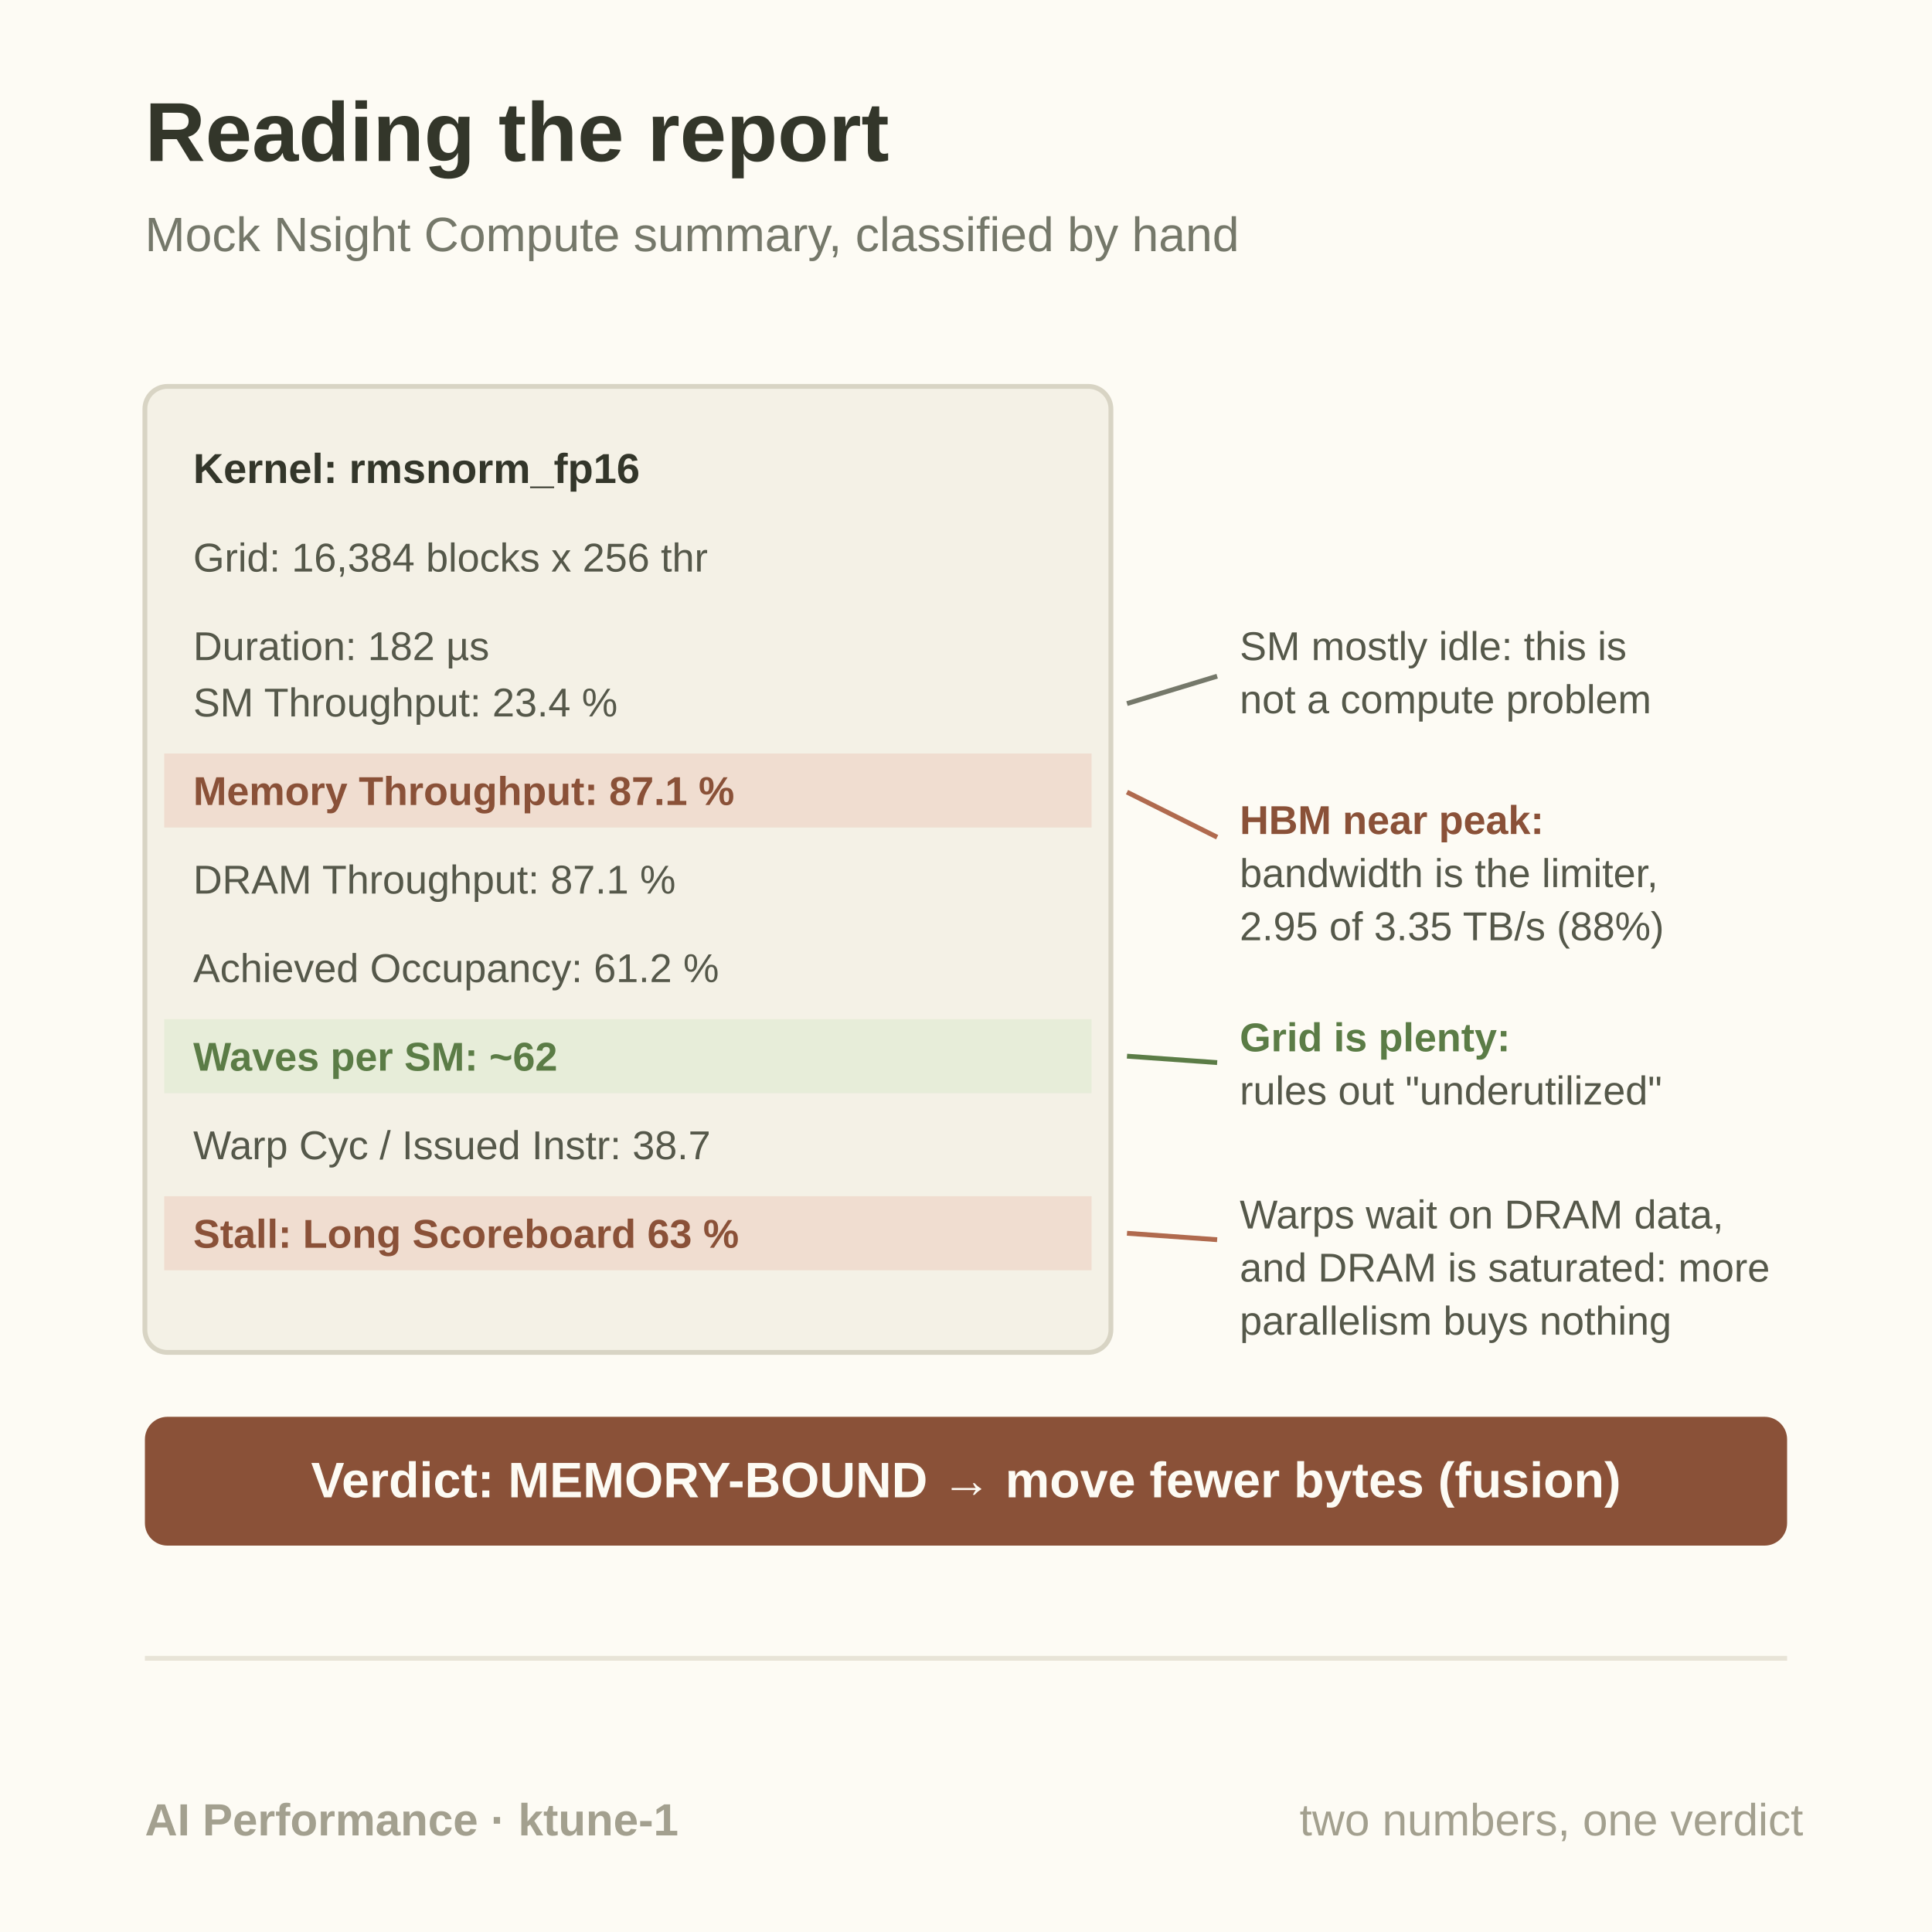
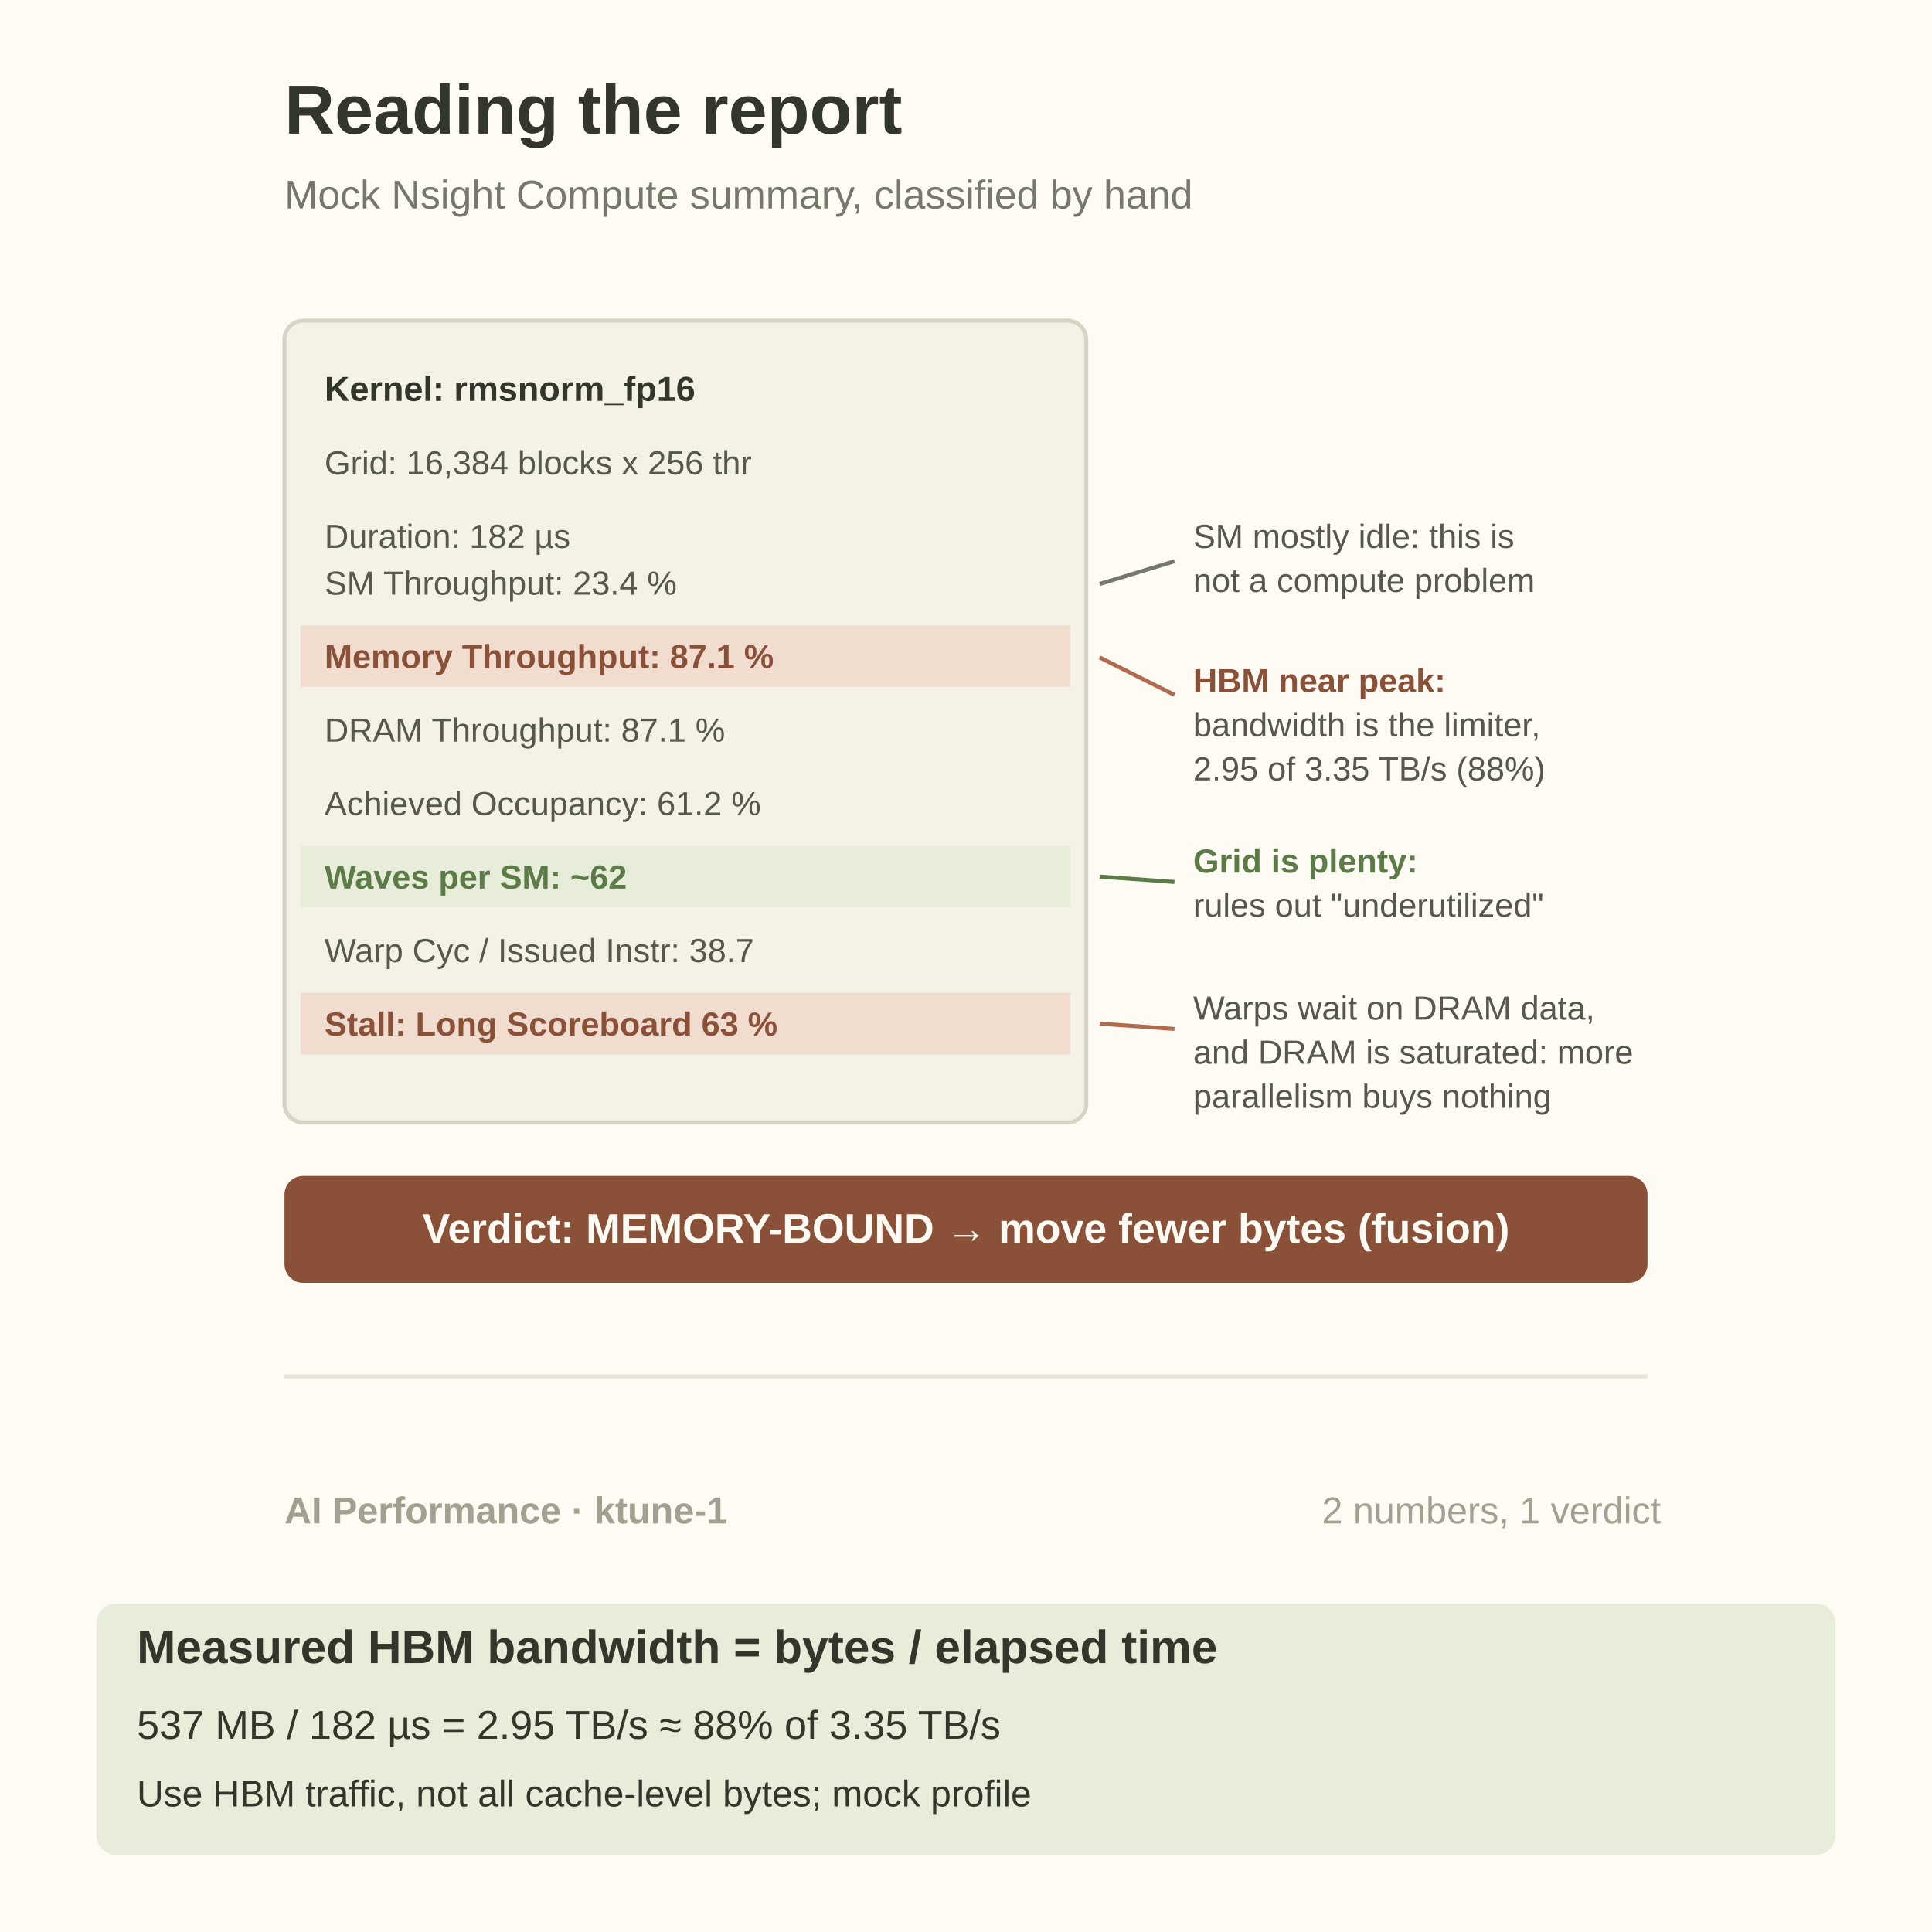
<svg xmlns="http://www.w3.org/2000/svg" width="1200" height="1200" viewBox="0 0 1200 1200" font-family="Helvetica Neue, Arial, sans-serif">
  <rect width="1200" height="1200" fill="#fdfbf4" />
-   <text x="90" y="100" font-size="52" font-weight="bold" fill="#33362a">Reading the report</text>
-   <text x="90" y="156" font-size="30" fill="#75786a">Mock Nsight Compute summary, classified by hand</text>
-   <rect x="90" y="240" width="600" height="600" rx="14" fill="#f4f1e6" stroke="#d8d4c4" stroke-width="3" />
-   <rect x="102" y="468" width="576" height="46" fill="#f0ddd0" />
-   <rect x="102" y="633" width="576" height="46" fill="#e7edd9" />
-   <rect x="102" y="743" width="576" height="46" fill="#f0ddd0" />
-   <text x="120" y="300" font-size="26" font-weight="bold" fill="#33362a">Kernel: rmsnorm_fp16</text>
-   <text x="120" y="355" font-size="25" fill="#55584a">Grid: 16,384 blocks x 256 thr</text>
-   <text x="120" y="410" font-size="25" fill="#55584a">Duration: 182 µs</text>
-   <text x="120" y="445" font-size="25" fill="#55584a">SM Throughput: 23.4 %</text>
-   <text x="120" y="500" font-size="25" font-weight="bold" fill="#8a5138">Memory Throughput: 87.1 %</text>
-   <text x="120" y="555" font-size="25" fill="#55584a">DRAM Throughput: 87.1 %</text>
-   <text x="120" y="610" font-size="25" fill="#55584a">Achieved Occupancy: 61.2 %</text>
-   <text x="120" y="665" font-size="25" font-weight="bold" fill="#5b7c46">Waves per SM: ~62</text>
-   <text x="120" y="720" font-size="25" fill="#55584a">Warp Cyc / Issued Instr: 38.7</text>
-   <text x="120" y="775" font-size="25" font-weight="bold" fill="#8a5138">Stall: Long Scoreboard 63 %</text>
-   <line x1="700" y1="437" x2="756" y2="420" stroke="#75786a" stroke-width="3" />
-   <text x="770" y="410" font-size="25" fill="#55584a">SM mostly idle: this is</text>
-   <text x="770" y="443" font-size="25" fill="#55584a">not a compute problem</text>
-   <line x1="700" y1="492" x2="756" y2="520" stroke="#b06a4e" stroke-width="3" />
-   <text x="770" y="518" font-size="25" font-weight="bold" fill="#8a5138">HBM near peak:</text>
-   <text x="770" y="551" font-size="25" fill="#55584a">bandwidth is the limiter,</text>
-   <text x="770" y="584" font-size="25" fill="#55584a">2.95 of 3.35 TB/s (88%)</text>
-   <line x1="700" y1="656" x2="756" y2="660" stroke="#5b7c46" stroke-width="3" />
-   <text x="770" y="653" font-size="25" font-weight="bold" fill="#5b7c46">Grid is plenty:</text>
-   <text x="770" y="686" font-size="25" fill="#55584a">rules out "underutilized"</text>
-   <line x1="700" y1="766" x2="756" y2="770" stroke="#b06a4e" stroke-width="3" />
-   <text x="770" y="763" font-size="25" fill="#55584a">Warps wait on DRAM data,</text>
-   <text x="770" y="796" font-size="25" fill="#55584a">and DRAM is saturated: more</text>
-   <text x="770" y="829" font-size="25" fill="#55584a">parallelism buys nothing</text>
-   <rect x="90" y="880" width="1020" height="80" rx="14" fill="#8a5138" />
-   <text x="600" y="930" font-size="31" font-weight="bold" fill="#fdfbf4" text-anchor="middle">Verdict: MEMORY-BOUND → move fewer bytes (fusion)</text>
-   <line x1="90" y1="1030" x2="1110" y2="1030" stroke="#e8e4d7" stroke-width="3" />
-   <text x="90" y="1140" font-size="28" font-weight="bold" fill="#a3a08f">AI Performance · ktune-1</text>
-   <text x="1120" y="1140" font-size="28" fill="#a3a08f" text-anchor="end">two numbers, one verdict</text>
+   <g transform="translate(102 0) scale(0.83)">
+     <rect width="1200" height="1200" fill="#fdfbf4" />
+     <text x="90" y="100" font-size="52" font-weight="bold" fill="#33362a">Reading the report</text>
+     <text x="90" y="156" font-size="30" fill="#75786a">Mock Nsight Compute summary, classified by hand</text>
+     <rect x="90" y="240" width="600" height="600" rx="14" fill="#f4f1e6" stroke="#d8d4c4" stroke-width="3" />
+     <rect x="102" y="468" width="576" height="46" fill="#f0ddd0" />
+     <rect x="102" y="633" width="576" height="46" fill="#e7edd9" />
+     <rect x="102" y="743" width="576" height="46" fill="#f0ddd0" />
+     <text x="120" y="300" font-size="26" font-weight="bold" fill="#33362a">Kernel: rmsnorm_fp16</text>
+     <text x="120" y="355" font-size="25" fill="#55584a">Grid: 16,384 blocks x 256 thr</text>
+     <text x="120" y="410" font-size="25" fill="#55584a">Duration: 182 µs</text>
+     <text x="120" y="445" font-size="25" fill="#55584a">SM Throughput: 23.4 %</text>
+     <text x="120" y="500" font-size="25" font-weight="bold" fill="#8a5138">Memory Throughput: 87.1 %</text>
+     <text x="120" y="555" font-size="25" fill="#55584a">DRAM Throughput: 87.1 %</text>
+     <text x="120" y="610" font-size="25" fill="#55584a">Achieved Occupancy: 61.2 %</text>
+     <text x="120" y="665" font-size="25" font-weight="bold" fill="#5b7c46">Waves per SM: ~62</text>
+     <text x="120" y="720" font-size="25" fill="#55584a">Warp Cyc / Issued Instr: 38.7</text>
+     <text x="120" y="775" font-size="25" font-weight="bold" fill="#8a5138">Stall: Long Scoreboard 63 %</text>
+     <line x1="700" y1="437" x2="756" y2="420" stroke="#75786a" stroke-width="3" />
+     <text x="770" y="410" font-size="25" fill="#55584a">SM mostly idle: this is</text>
+     <text x="770" y="443" font-size="25" fill="#55584a">not a compute problem</text>
+     <line x1="700" y1="492" x2="756" y2="520" stroke="#b06a4e" stroke-width="3" />
+     <text x="770" y="518" font-size="25" font-weight="bold" fill="#8a5138">HBM near peak:</text>
+     <text x="770" y="551" font-size="25" fill="#55584a">bandwidth is the limiter,</text>
+     <text x="770" y="584" font-size="25" fill="#55584a">2.95 of 3.35 TB/s (88%)</text>
+     <line x1="700" y1="656" x2="756" y2="660" stroke="#5b7c46" stroke-width="3" />
+     <text x="770" y="653" font-size="25" font-weight="bold" fill="#5b7c46">Grid is plenty:</text>
+     <text x="770" y="686" font-size="25" fill="#55584a">rules out "underutilized"</text>
+     <line x1="700" y1="766" x2="756" y2="770" stroke="#b06a4e" stroke-width="3" />
+     <text x="770" y="763" font-size="25" fill="#55584a">Warps wait on DRAM data,</text>
+     <text x="770" y="796" font-size="25" fill="#55584a">and DRAM is saturated: more</text>
+     <text x="770" y="829" font-size="25" fill="#55584a">parallelism buys nothing</text>
+     <rect x="90" y="880" width="1020" height="80" rx="14" fill="#8a5138" />
+     <text x="600" y="930" font-size="31" font-weight="bold" fill="#fdfbf4" text-anchor="middle">Verdict: MEMORY-BOUND → move fewer bytes (fusion)</text>
+     <line x1="90" y1="1030" x2="1110" y2="1030" stroke="#e8e4d7" stroke-width="3" />
+     <text x="90" y="1140" font-size="28" font-weight="bold" fill="#a3a08f">AI Performance · ktune-1</text>
+     <text x="1120" y="1140" font-size="28" fill="#a3a08f" text-anchor="end">2 numbers, 1 verdict</text>
+   </g>
+   <rect x="60" y="996" width="1080" height="156" rx="12" fill="#e7edd9" />
+   <text x="85" y="1033" font-family="Helvetica Neue, Arial, sans-serif" font-size="29" font-weight="bold" fill="#33362a">Measured HBM bandwidth = bytes / elapsed time</text>
+   <text x="85" y="1080" font-family="Helvetica Neue, Arial, sans-serif" font-size="25" font-weight="normal" fill="#33362a">537 MB / 182 µs = 2.95 TB/s ≈ 88% of 3.35 TB/s</text>
+   <text x="85" y="1122" font-family="Helvetica Neue, Arial, sans-serif" font-size="23" font-weight="normal" fill="#33362a">Use HBM traffic, not all cache-level bytes; mock profile</text>
</svg>
